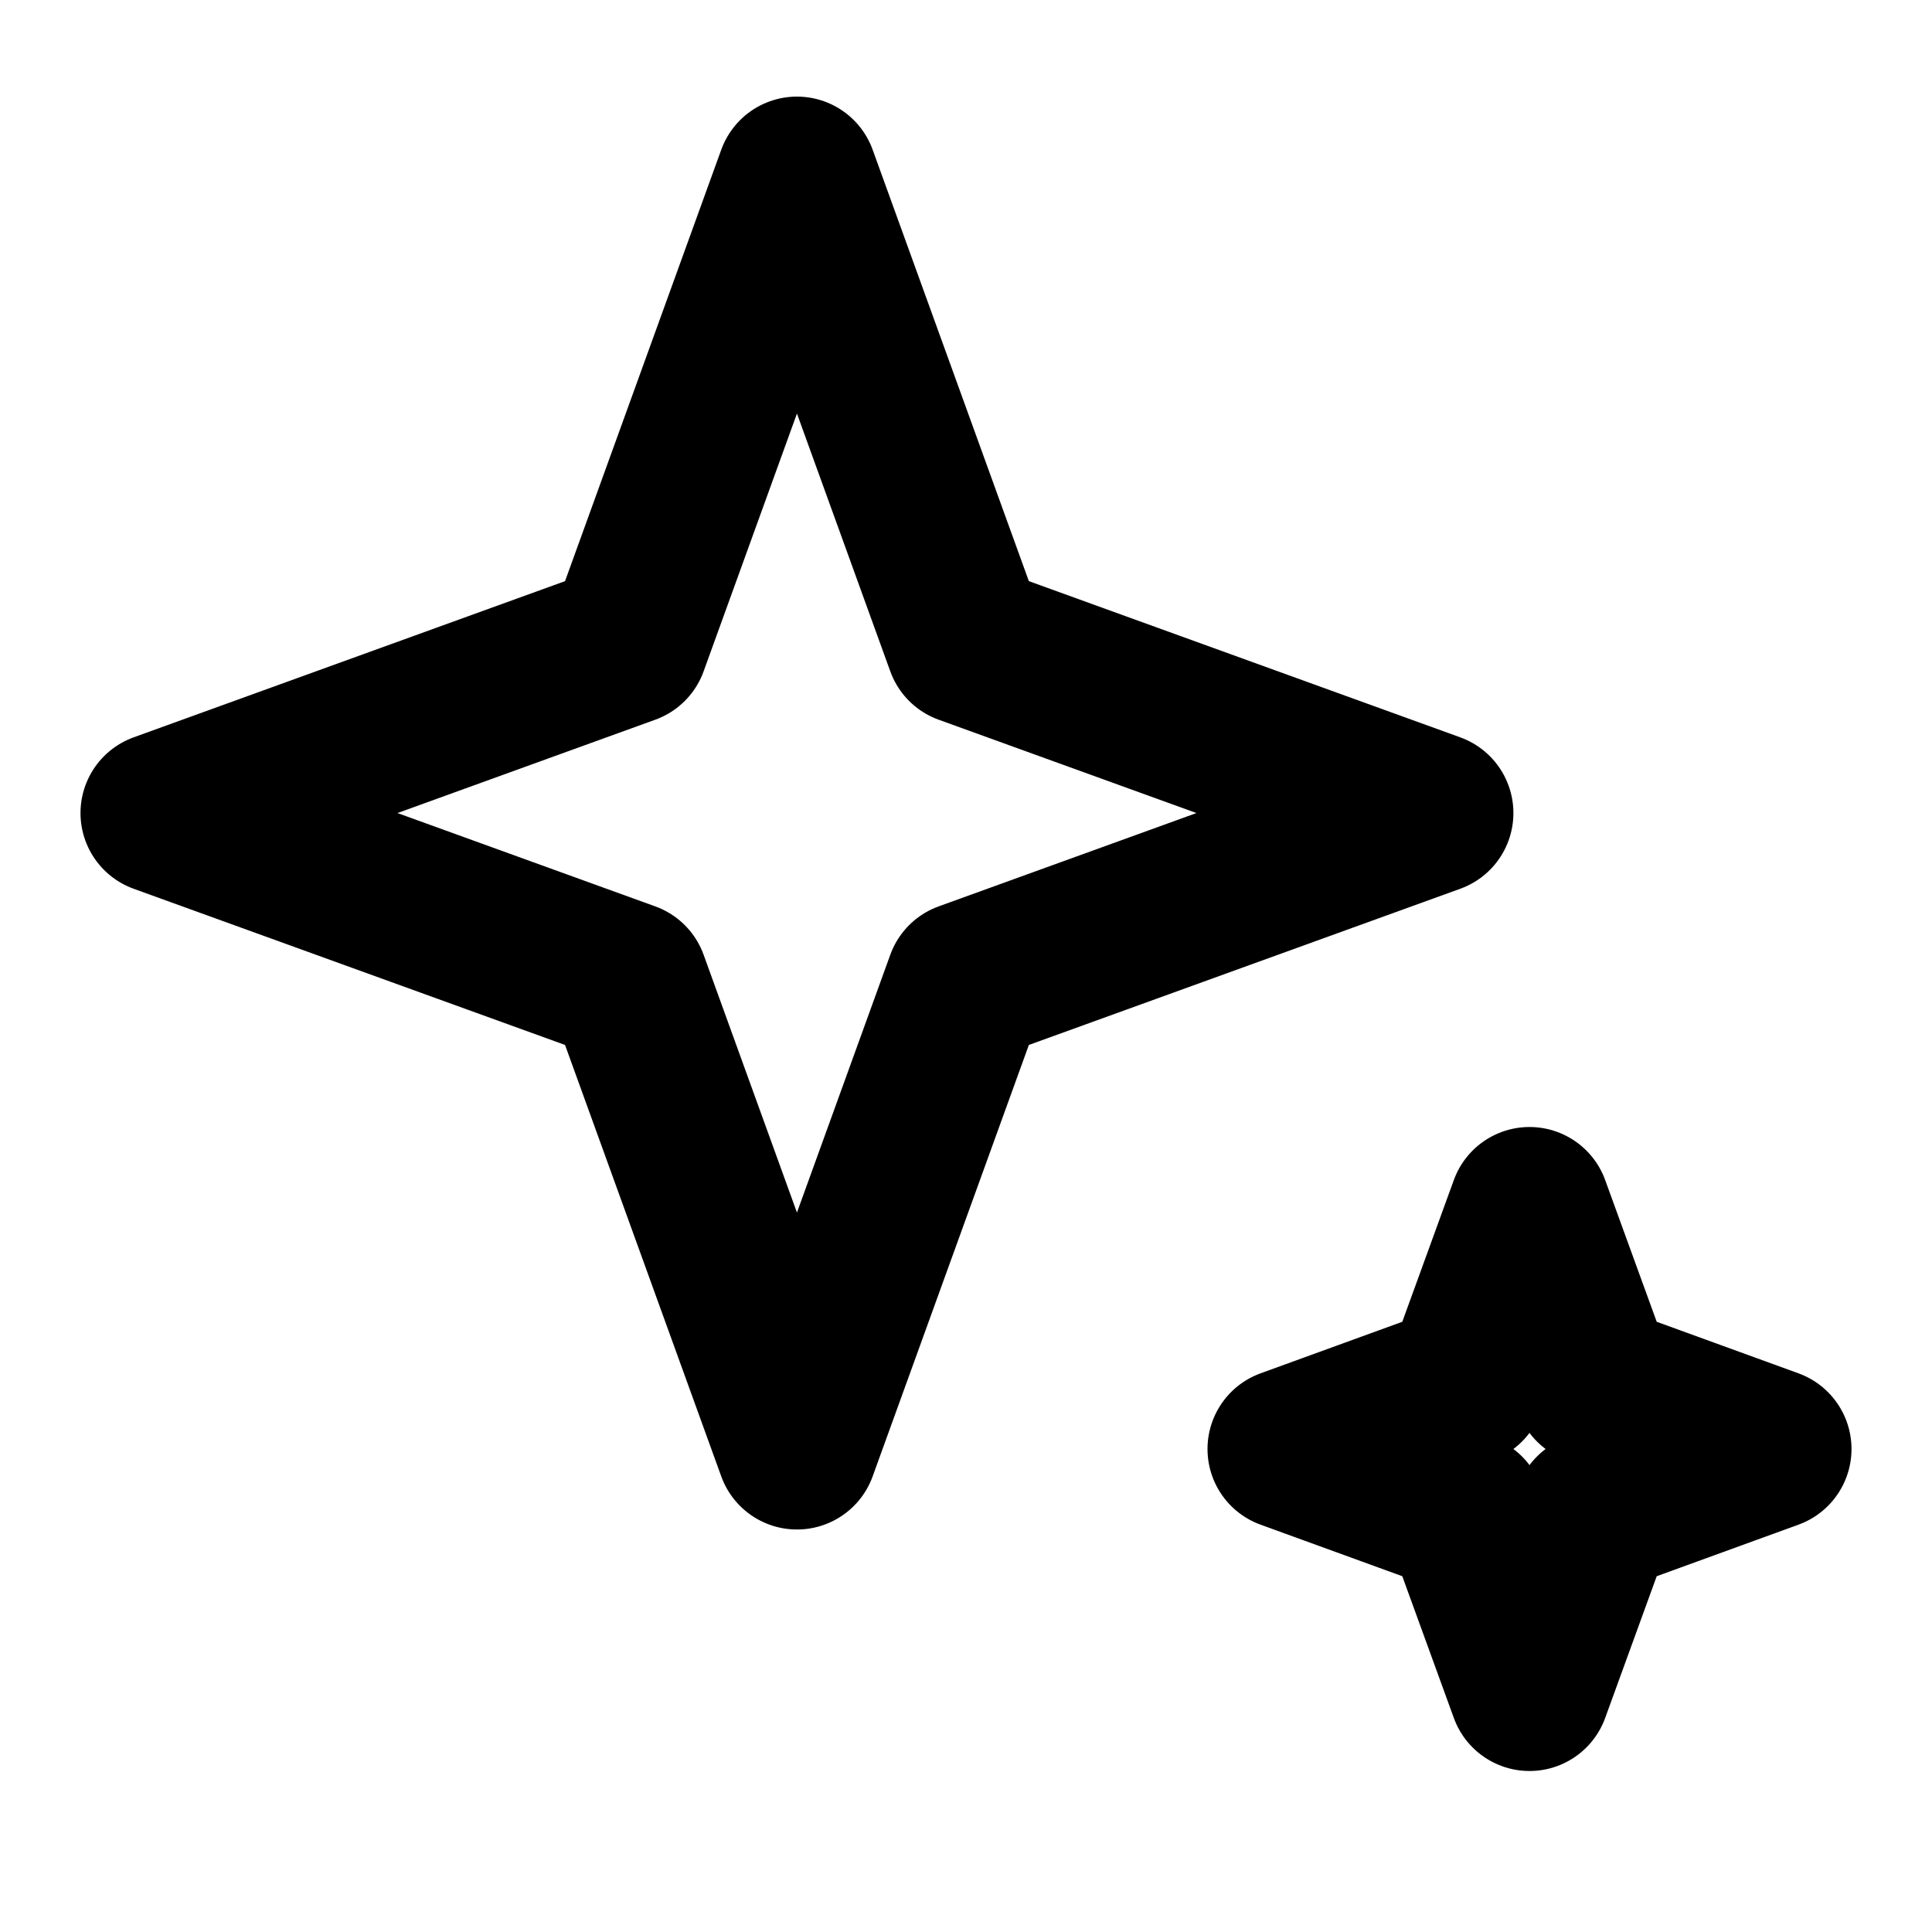
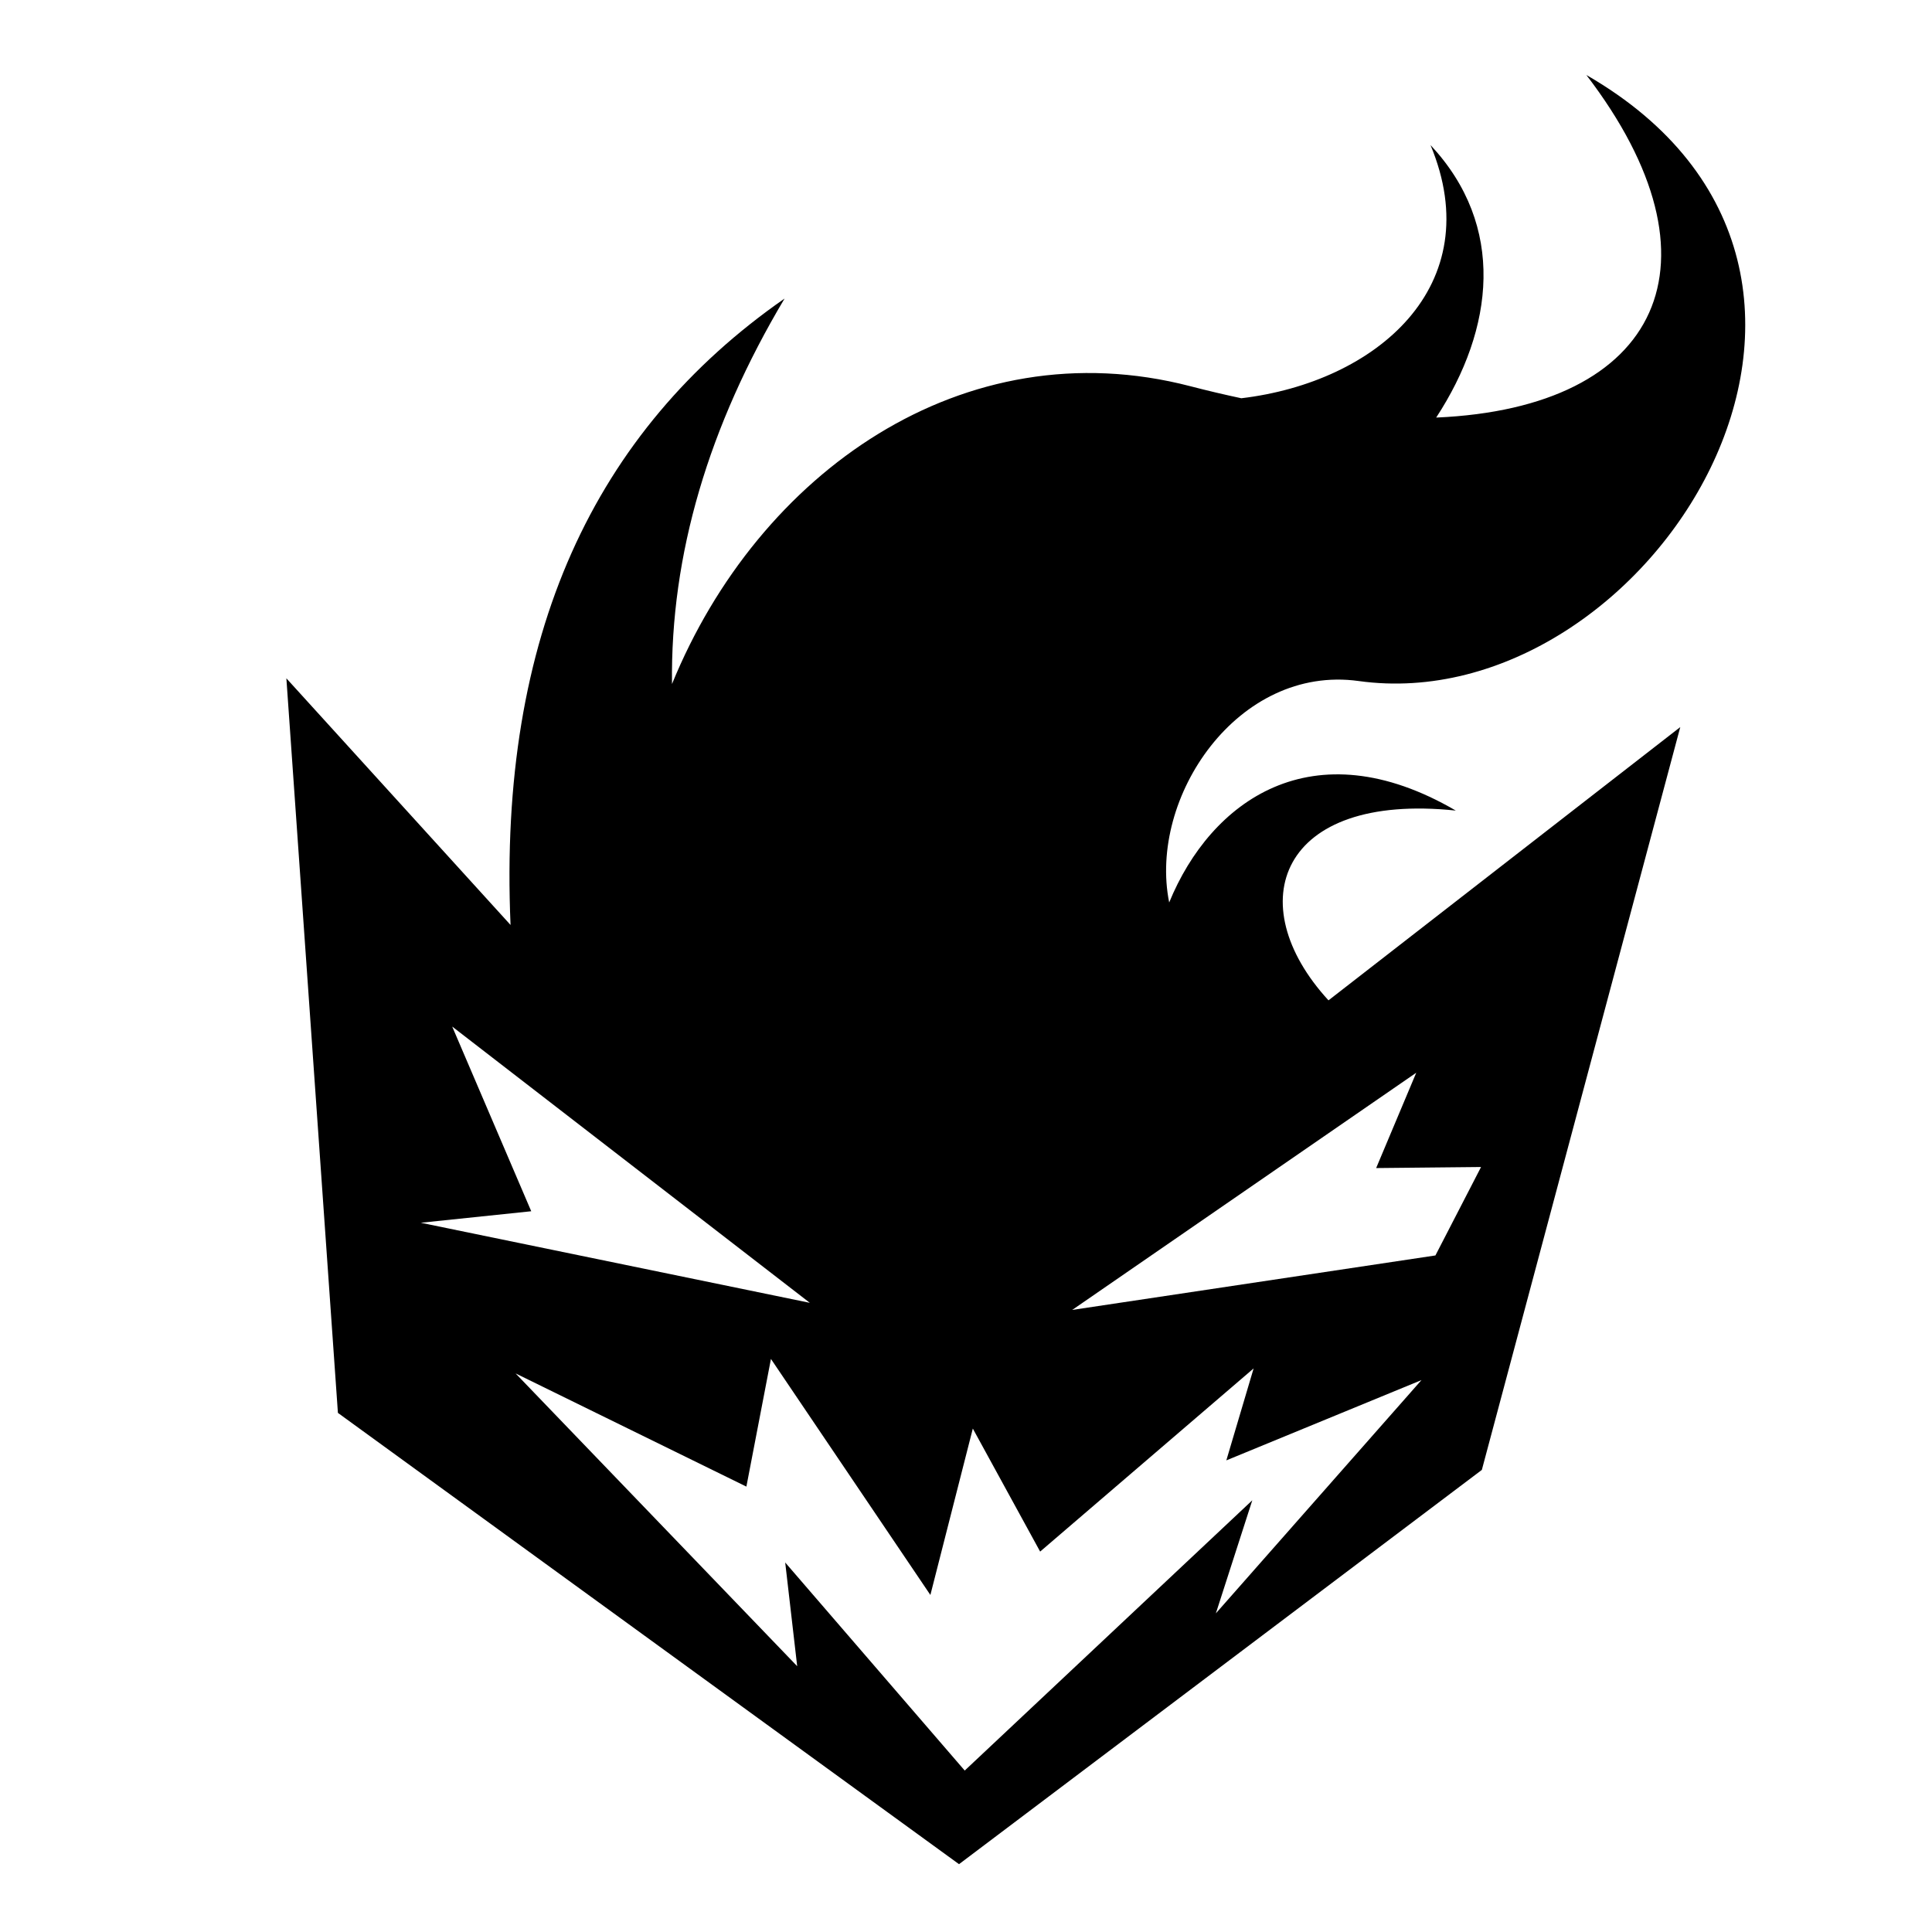
- <svg xmlns="http://www.w3.org/2000/svg" viewBox="0 0 24 24" fill="none" stroke="currentColor" stroke-width="2" stroke-linecap="round" stroke-linejoin="round" class="ui-icon">
-   <path d="M9.9 2.2 12 8l5.8 2.1L12 12.2 9.9 18 7.8 12.2 2 10.1 7.8 8Z" />
-   <path d="M19 15l.8 2.2L22 18l-2.2.8L19 21l-.8-2.2L16 18l2.2-.8Z" />
+ <svg xmlns="http://www.w3.org/2000/svg" viewBox="0 0 512 512" class="ui-icon ui-icon-game" aria-hidden="true">
+   <path fill="currentColor" d="M420.402 19.873c37.886 49.484 19.76 88.205-39.797 90.787 15.374-23.54 18.565-50.758-1.503-72.215 15.56 37.318-14.397 62.848-50.137 67.096-4.39-.934-8.887-1.99-13.508-3.19-60.132-15.624-114.527 22.936-137.37 78.923-.43-34.33 9.72-68.377 29.83-102.152-50.37 35.038-75.926 89.323-72.616 166.003l-59.41-65.365L89.55 374.43l164.6 119.595L392.703 389.54l52.584-196.853-93.224 72.415c-23.56-25.652-13.02-55.2 33.736-50.293-38.077-22.19-64.97-2.473-75.952 24.356-5.608-27.825 18.206-63.122 50.218-58.686 76.728 10.638 151.882-107.834 60.336-160.607zM119.838 272.05l94.777 73.214-103.095-21.22 29.263-3.05-20.945-48.943zm255.48 12.237-10.623 25.262 27.8-.28-12.095 23.437-96.25 14.438 91.168-62.858zM204.305 360.13l42.256 62.552 11.247-44.094 17.84 32.598 56.574-48.54-7.23 24.368 51.71-21.274-54.485 61.82 9.654-29.966-76.21 71.62-47.574-55.136 3.176 27.483-74.627-77.593 61.166 29.998 6.505-33.834z" />
</svg>
